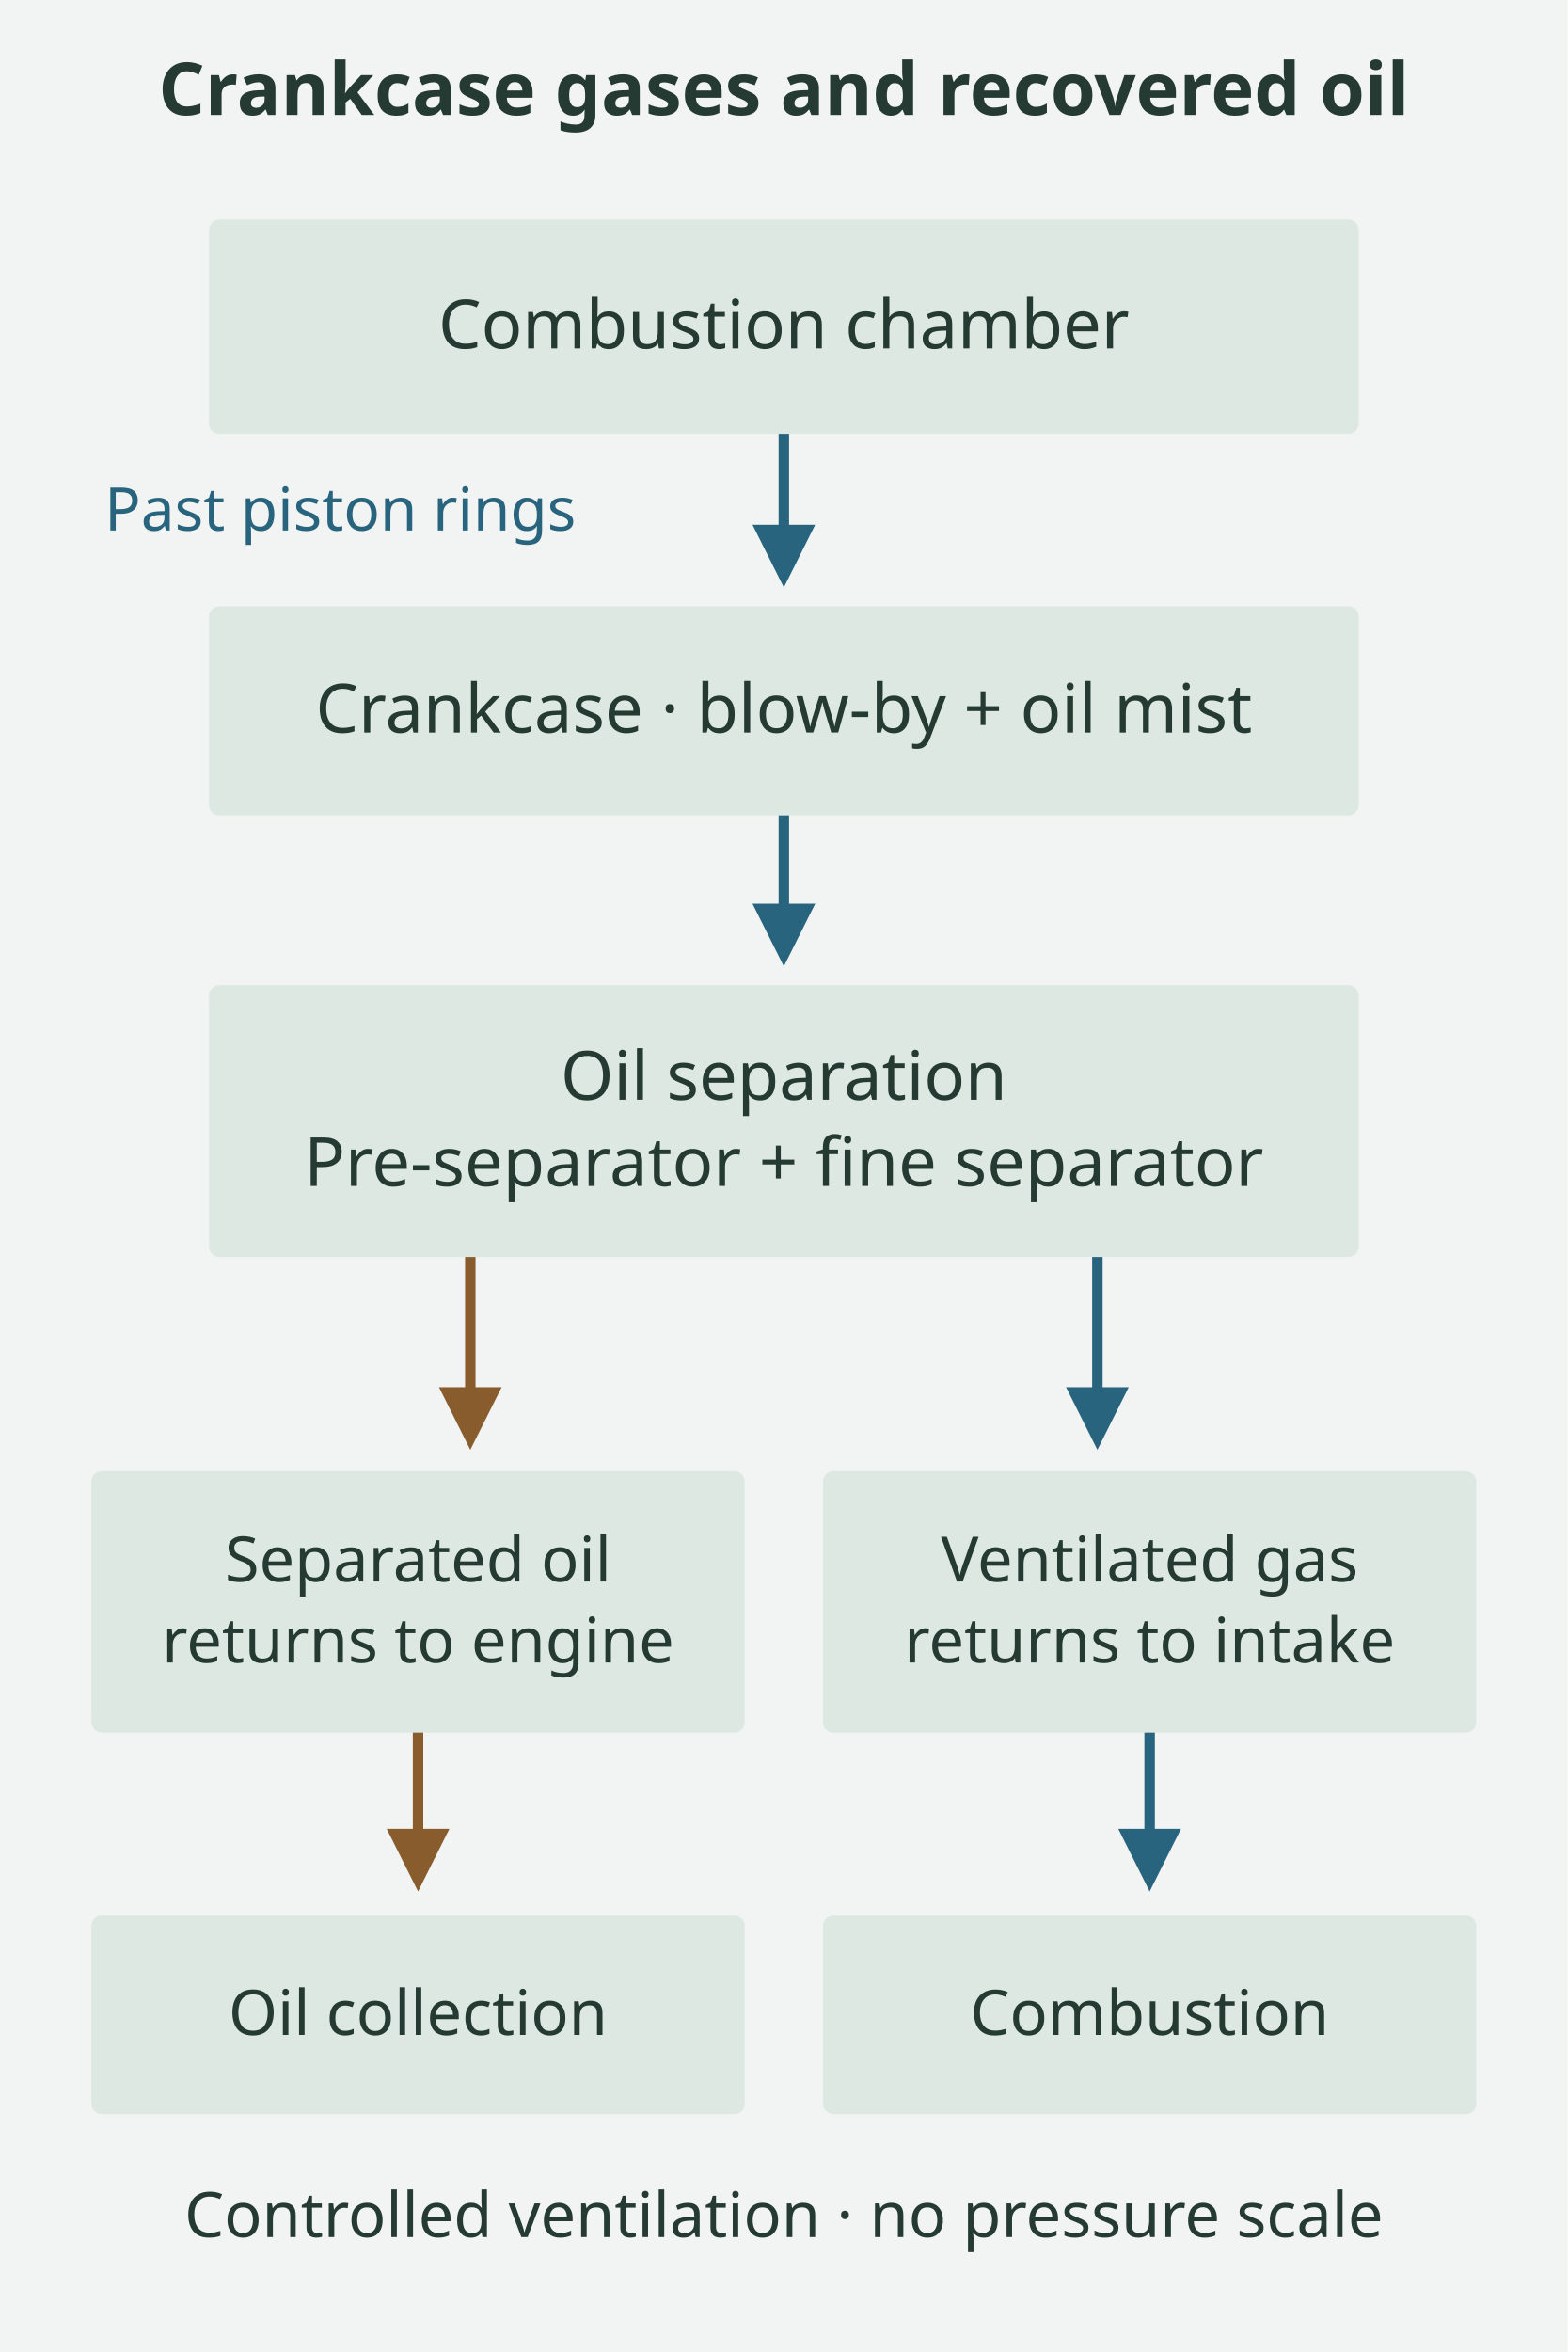
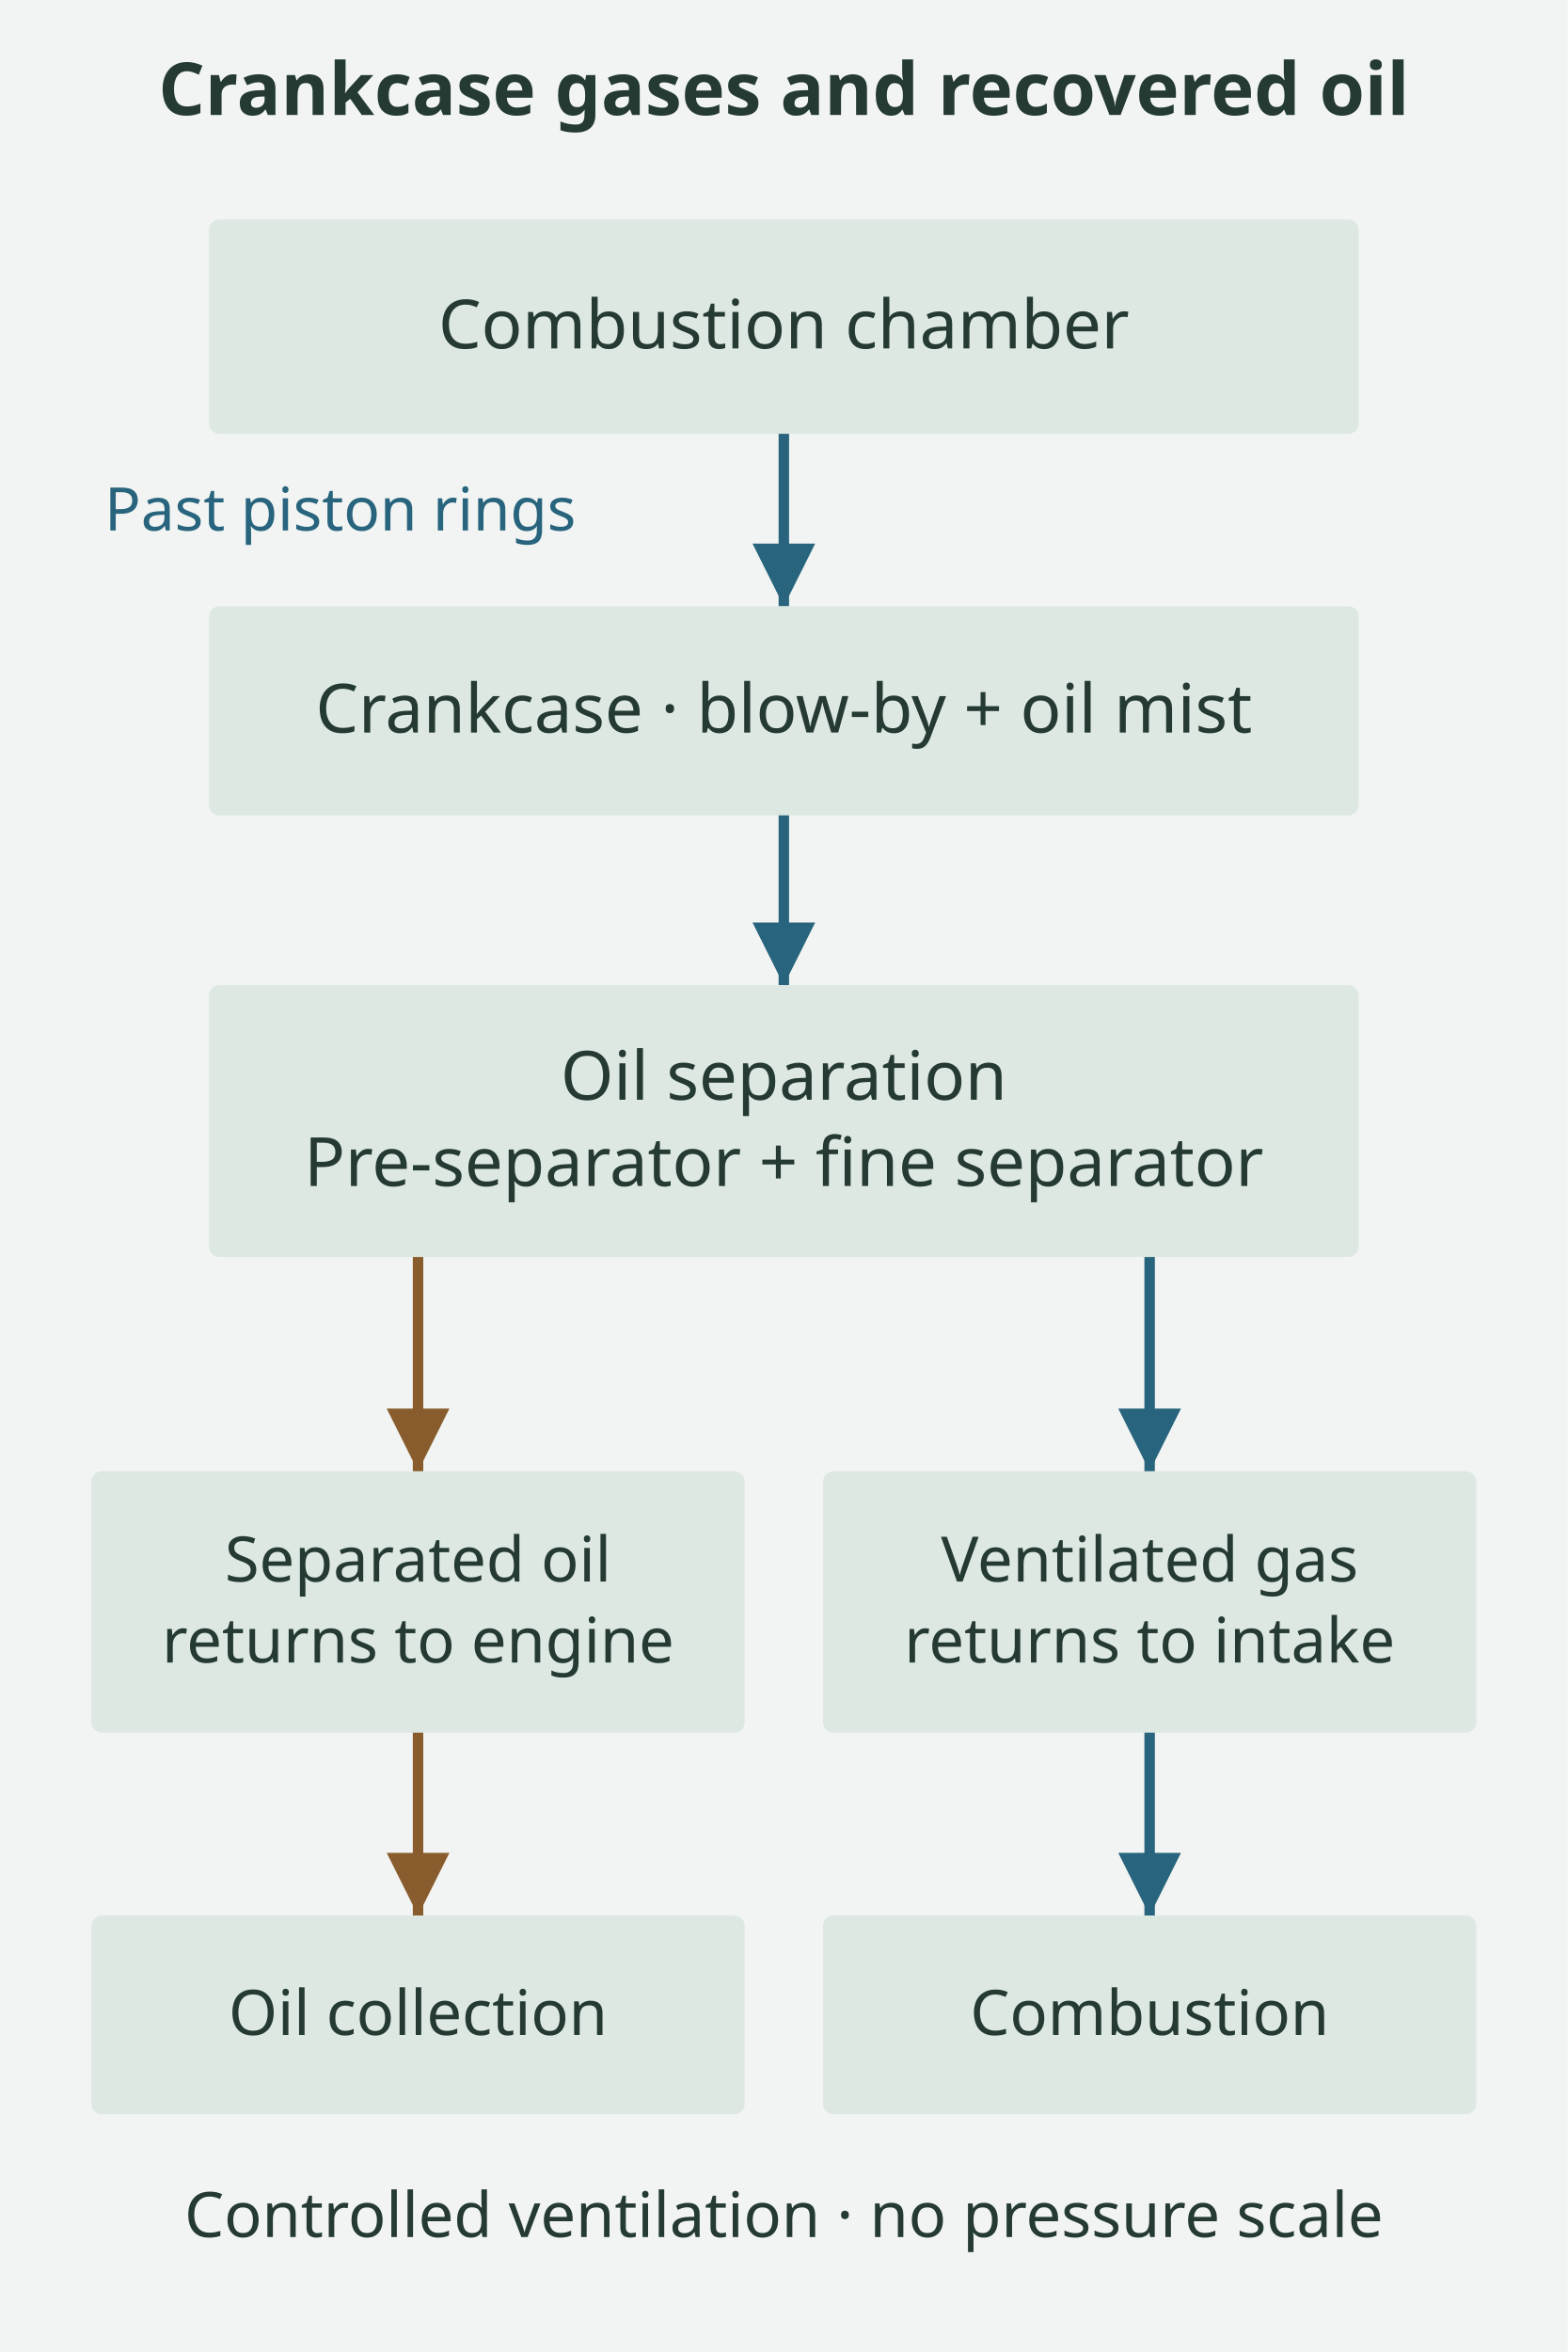
<svg xmlns="http://www.w3.org/2000/svg" viewBox="0 0 600 900" role="img" aria-labelledby="title desc" font-family="sans-serif">
  <defs>
-     <marker id="arrow" viewBox="0 0 10 10" refX="8" refY="5" markerWidth="6" markerHeight="6" orient="auto">
+     <marker id="arrow" viewBox="0 0 10 10" refX="10" refY="5" markerWidth="6" markerHeight="6" orient="auto">
      <path d="M0 0L10 5L0 10z" fill="context-stroke" />
    </marker>
  </defs>
  <rect width="600" height="900" fill="#f1f4f2" />
  <text x="300" y="44" text-anchor="middle" font-size="28" font-weight="bold" fill="#243a32">Crankcase gases and recovered oil</text>
  <rect x="80" y="84" width="440" height="82" rx="4" fill="#dce8e1" />
  <text x="300.0" y="133.32" text-anchor="middle" font-size="26" font-weight="normal" fill="#243a32">Combustion chamber</text>
-   <path d="M300 166V220" fill="none" stroke="#28647d" stroke-width="4" marker-end="url(#arrow)" />
+   <path d="M300 166V232" fill="none" stroke="#28647d" stroke-width="4" marker-end="url(#arrow)" />
  <text x="40" y="203" text-anchor="start" font-size="23" font-weight="normal" fill="#28647d">Past piston rings</text>
  <rect x="80" y="232" width="440" height="80" rx="4" fill="#dce8e1" />
  <text x="300.0" y="280.32" text-anchor="middle" font-size="26" font-weight="normal" fill="#243a32">Crankcase · blow-by + oil mist</text>
-   <path d="M300 312V365" fill="none" stroke="#28647d" stroke-width="4" marker-end="url(#arrow)" />
+   <path d="M300 312V377" fill="none" stroke="#28647d" stroke-width="4" marker-end="url(#arrow)" />
  <rect x="80" y="377" width="440" height="104" rx="4" fill="#dce8e1" />
  <text x="300.0" y="420.82" text-anchor="middle" font-size="26" font-weight="normal" fill="#243a32">Oil separation</text>
  <text x="300.0" y="453.82" text-anchor="middle" font-size="26" font-weight="normal" fill="#243a32">Pre-separator + fine separator</text>
-   <path d="M180 481V550" fill="none" stroke="#885c2c" stroke-width="4" marker-end="url(#arrow)" />
-   <path d="M420 481V550" fill="none" stroke="#28647d" stroke-width="4" marker-end="url(#arrow)" />
+   <path d="M160 481V563" fill="none" stroke="#885c2c" stroke-width="4" marker-end="url(#arrow)" />
+   <path d="M440 481V563" fill="none" stroke="#28647d" stroke-width="4" marker-end="url(#arrow)" />
  <rect x="35" y="563" width="250" height="100" rx="4" fill="#dce8e1" />
  <text x="160.0" y="605.18" text-anchor="middle" font-size="24" font-weight="normal" fill="#243a32">Separated oil</text>
  <text x="160.0" y="636.18" text-anchor="middle" font-size="24" font-weight="normal" fill="#243a32">returns to engine</text>
  <rect x="315" y="563" width="250" height="100" rx="4" fill="#dce8e1" />
  <text x="440.0" y="605.18" text-anchor="middle" font-size="24" font-weight="normal" fill="#243a32">Ventilated gas</text>
  <text x="440.0" y="636.18" text-anchor="middle" font-size="24" font-weight="normal" fill="#243a32">returns to intake</text>
-   <path d="M160 663V719" fill="none" stroke="#885c2c" stroke-width="4" marker-end="url(#arrow)" />
-   <path d="M440 663V719" fill="none" stroke="#28647d" stroke-width="4" marker-end="url(#arrow)" />
+   <path d="M160 663V733" fill="none" stroke="#885c2c" stroke-width="4" marker-end="url(#arrow)" />
+   <path d="M440 663V733" fill="none" stroke="#28647d" stroke-width="4" marker-end="url(#arrow)" />
  <rect x="35" y="733" width="250" height="76" rx="4" fill="#dce8e1" />
  <text x="160.0" y="778.68" text-anchor="middle" font-size="24" font-weight="normal" fill="#243a32">Oil collection</text>
  <rect x="315" y="733" width="250" height="76" rx="4" fill="#dce8e1" />
  <text x="440.0" y="778.68" text-anchor="middle" font-size="24" font-weight="normal" fill="#243a32">Combustion</text>
  <text x="300" y="856" text-anchor="middle" font-size="24" font-weight="normal" fill="#243a32">Controlled ventilation · no pressure scale</text>
</svg>
